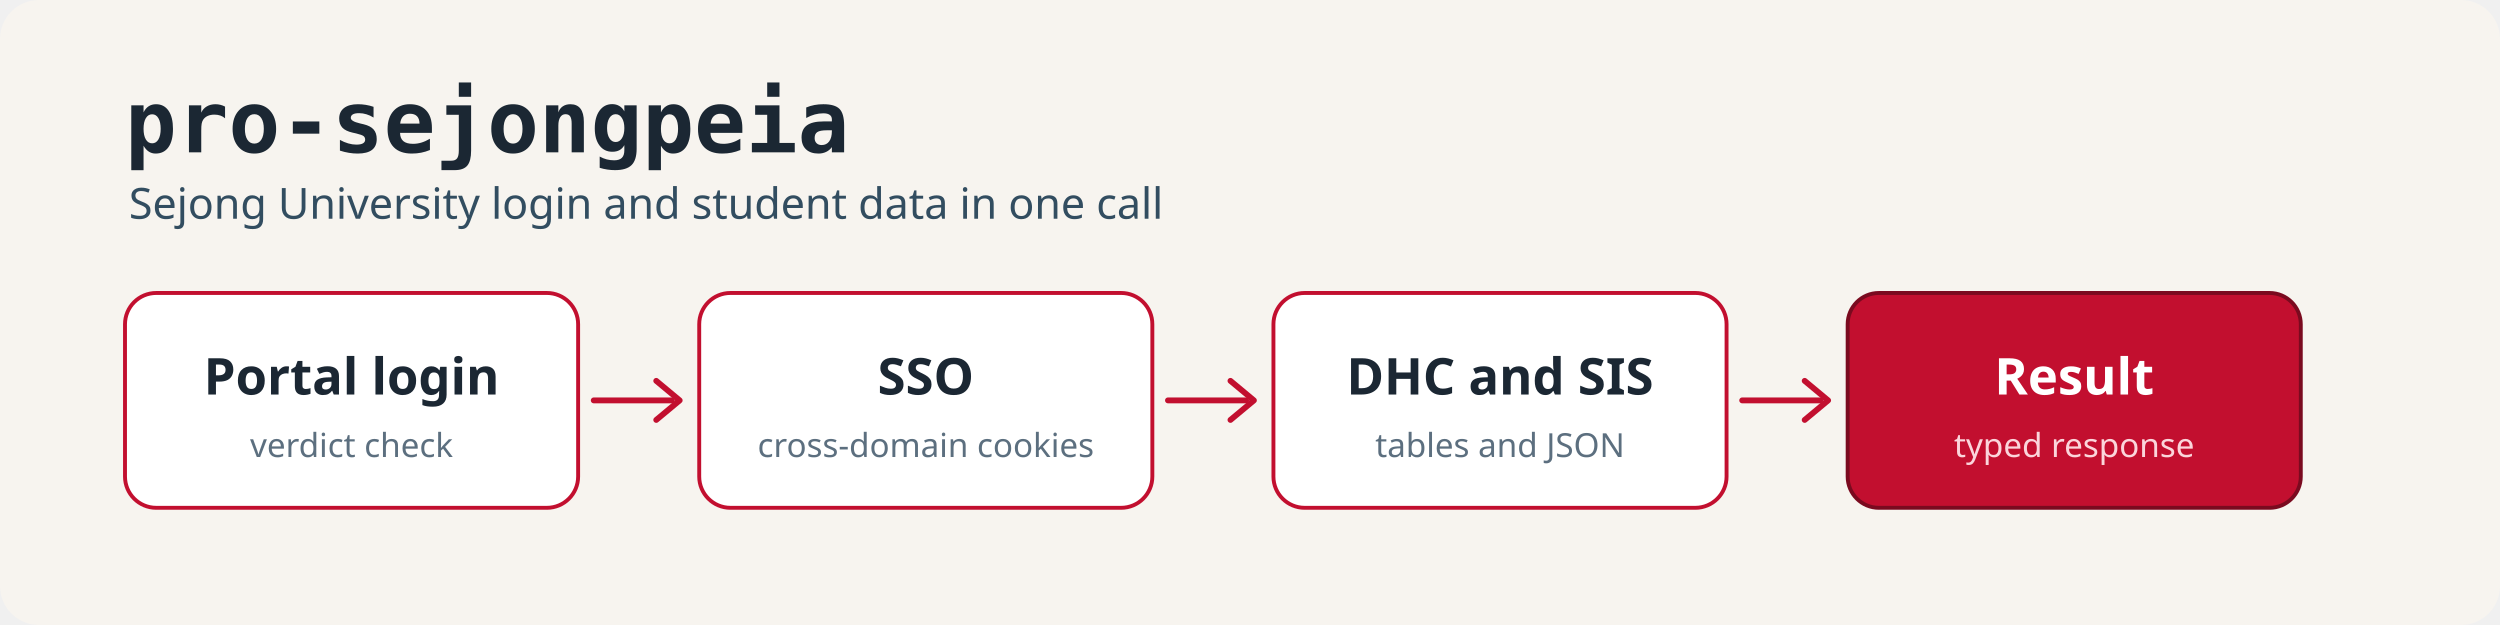
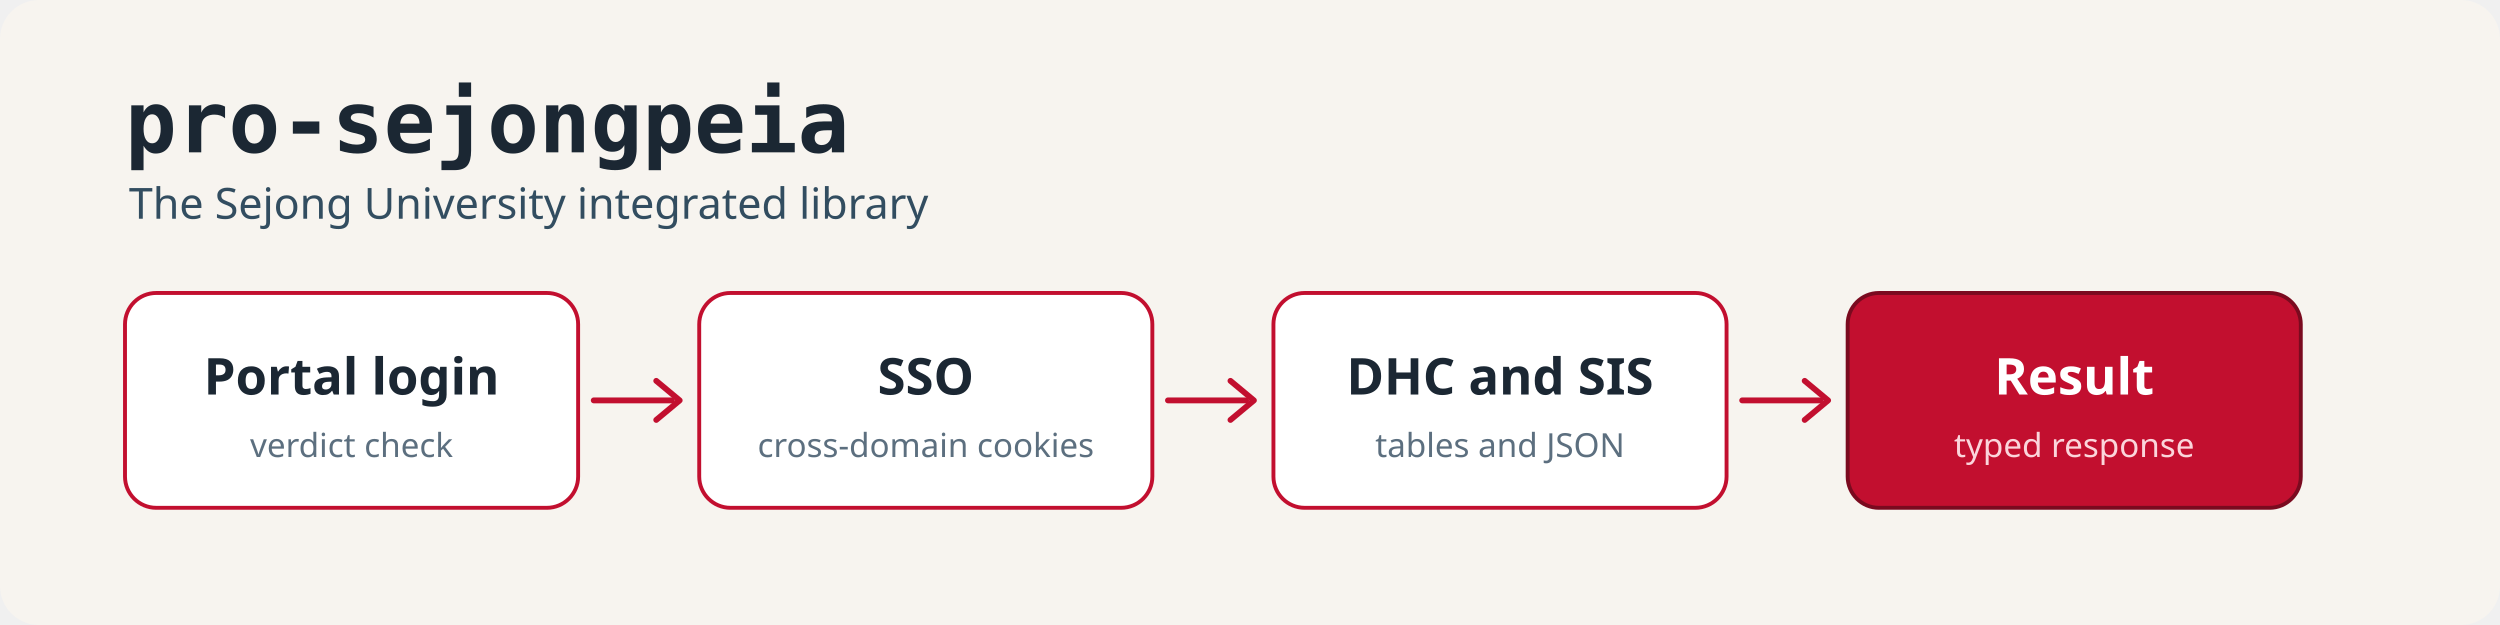
<svg xmlns="http://www.w3.org/2000/svg" width="1280" height="320" viewBox="0 0 1280 320" role="img" aria-label="pro-sejongpeia">
  <defs />
  <rect width="1280" height="320" rx="20" fill="#F7F4EF" />
  <text x="64" y="78" font-family="ui-monospace,'SF Mono',Menlo,Consolas,monospace" font-size="44" font-weight="800" fill="#1B2733">pro-sejongpeia</text>
-   <text x="66" y="112" font-family="'Apple SD Gothic Neo','Noto Sans KR','Malgun Gothic','Segoe UI',system-ui,sans-serif" font-size="22" fill="#324D60">Sejong University login and student data in one call</text>
+   <text x="66" y="112" font-family="'Apple SD Gothic Neo','Noto Sans KR','Malgun Gothic','Segoe UI',system-ui,sans-serif" font-size="22" fill="#324D60">The Sejong University integrated library</text>
  <path d="M304 205 H344" stroke="#C20F2F" stroke-width="3" stroke-linecap="round" />
  <path d="M336 195 L348 205 L336 215" fill="none" stroke="#C20F2F" stroke-width="3" stroke-linecap="round" stroke-linejoin="round" />
  <path d="M598 205 H638" stroke="#C20F2F" stroke-width="3" stroke-linecap="round" />
  <path d="M630 195 L642 205 L630 215" fill="none" stroke="#C20F2F" stroke-width="3" stroke-linecap="round" stroke-linejoin="round" />
  <path d="M892 205 H932" stroke="#C20F2F" stroke-width="3" stroke-linecap="round" />
  <path d="M924 195 L936 205 L924 215" fill="none" stroke="#C20F2F" stroke-width="3" stroke-linecap="round" stroke-linejoin="round" />
  <rect x="64" y="150" width="232" height="110" rx="16" fill="#fff" stroke="#C20F2F" stroke-width="2" />
  <text x="180.0" y="202" font-family="'Apple SD Gothic Neo','Noto Sans KR','Malgun Gothic','Segoe UI',system-ui,sans-serif" font-size="26" font-weight="800" fill="#1B2733" text-anchor="middle">Portal login</text>
  <text x="180.0" y="234" font-family="'Apple SD Gothic Neo','Noto Sans KR','Malgun Gothic','Segoe UI',system-ui,sans-serif" font-size="17" fill="#5C6F7F" text-anchor="middle">verdict check</text>
  <rect x="358" y="150" width="232" height="110" rx="16" fill="#fff" stroke="#C20F2F" stroke-width="2" />
  <text x="474.0" y="202" font-family="'Apple SD Gothic Neo','Noto Sans KR','Malgun Gothic','Segoe UI',system-ui,sans-serif" font-size="26" font-weight="800" fill="#1B2733" text-anchor="middle">SSO</text>
  <text x="474.0" y="234" font-family="'Apple SD Gothic Neo','Noto Sans KR','Malgun Gothic','Segoe UI',system-ui,sans-serif" font-size="17" fill="#5C6F7F" text-anchor="middle">cross-domain cookies</text>
  <rect x="652" y="150" width="232" height="110" rx="16" fill="#fff" stroke="#C20F2F" stroke-width="2" />
  <text x="768.0" y="202" font-family="'Apple SD Gothic Neo','Noto Sans KR','Malgun Gothic','Segoe UI',system-ui,sans-serif" font-size="26" font-weight="800" fill="#1B2733" text-anchor="middle">DHC and SIS</text>
  <text x="768.0" y="234" font-family="'Apple SD Gothic Neo','Noto Sans KR','Malgun Gothic','Segoe UI',system-ui,sans-serif" font-size="17" fill="#5C6F7F" text-anchor="middle">tables and JSON</text>
  <rect x="946" y="150" width="232" height="110" rx="16" fill="#C20F2F" stroke="#7A0A1F" stroke-width="2" />
  <text x="1062.0" y="202" font-family="'Apple SD Gothic Neo','Noto Sans KR','Malgun Gothic','Segoe UI',system-ui,sans-serif" font-size="26" font-weight="800" fill="#fff" text-anchor="middle">Result</text>
  <text x="1062.0" y="234" font-family="'Apple SD Gothic Neo','Noto Sans KR','Malgun Gothic','Segoe UI',system-ui,sans-serif" font-size="17" fill="#FBD5DB" text-anchor="middle">typed response</text>
</svg>
